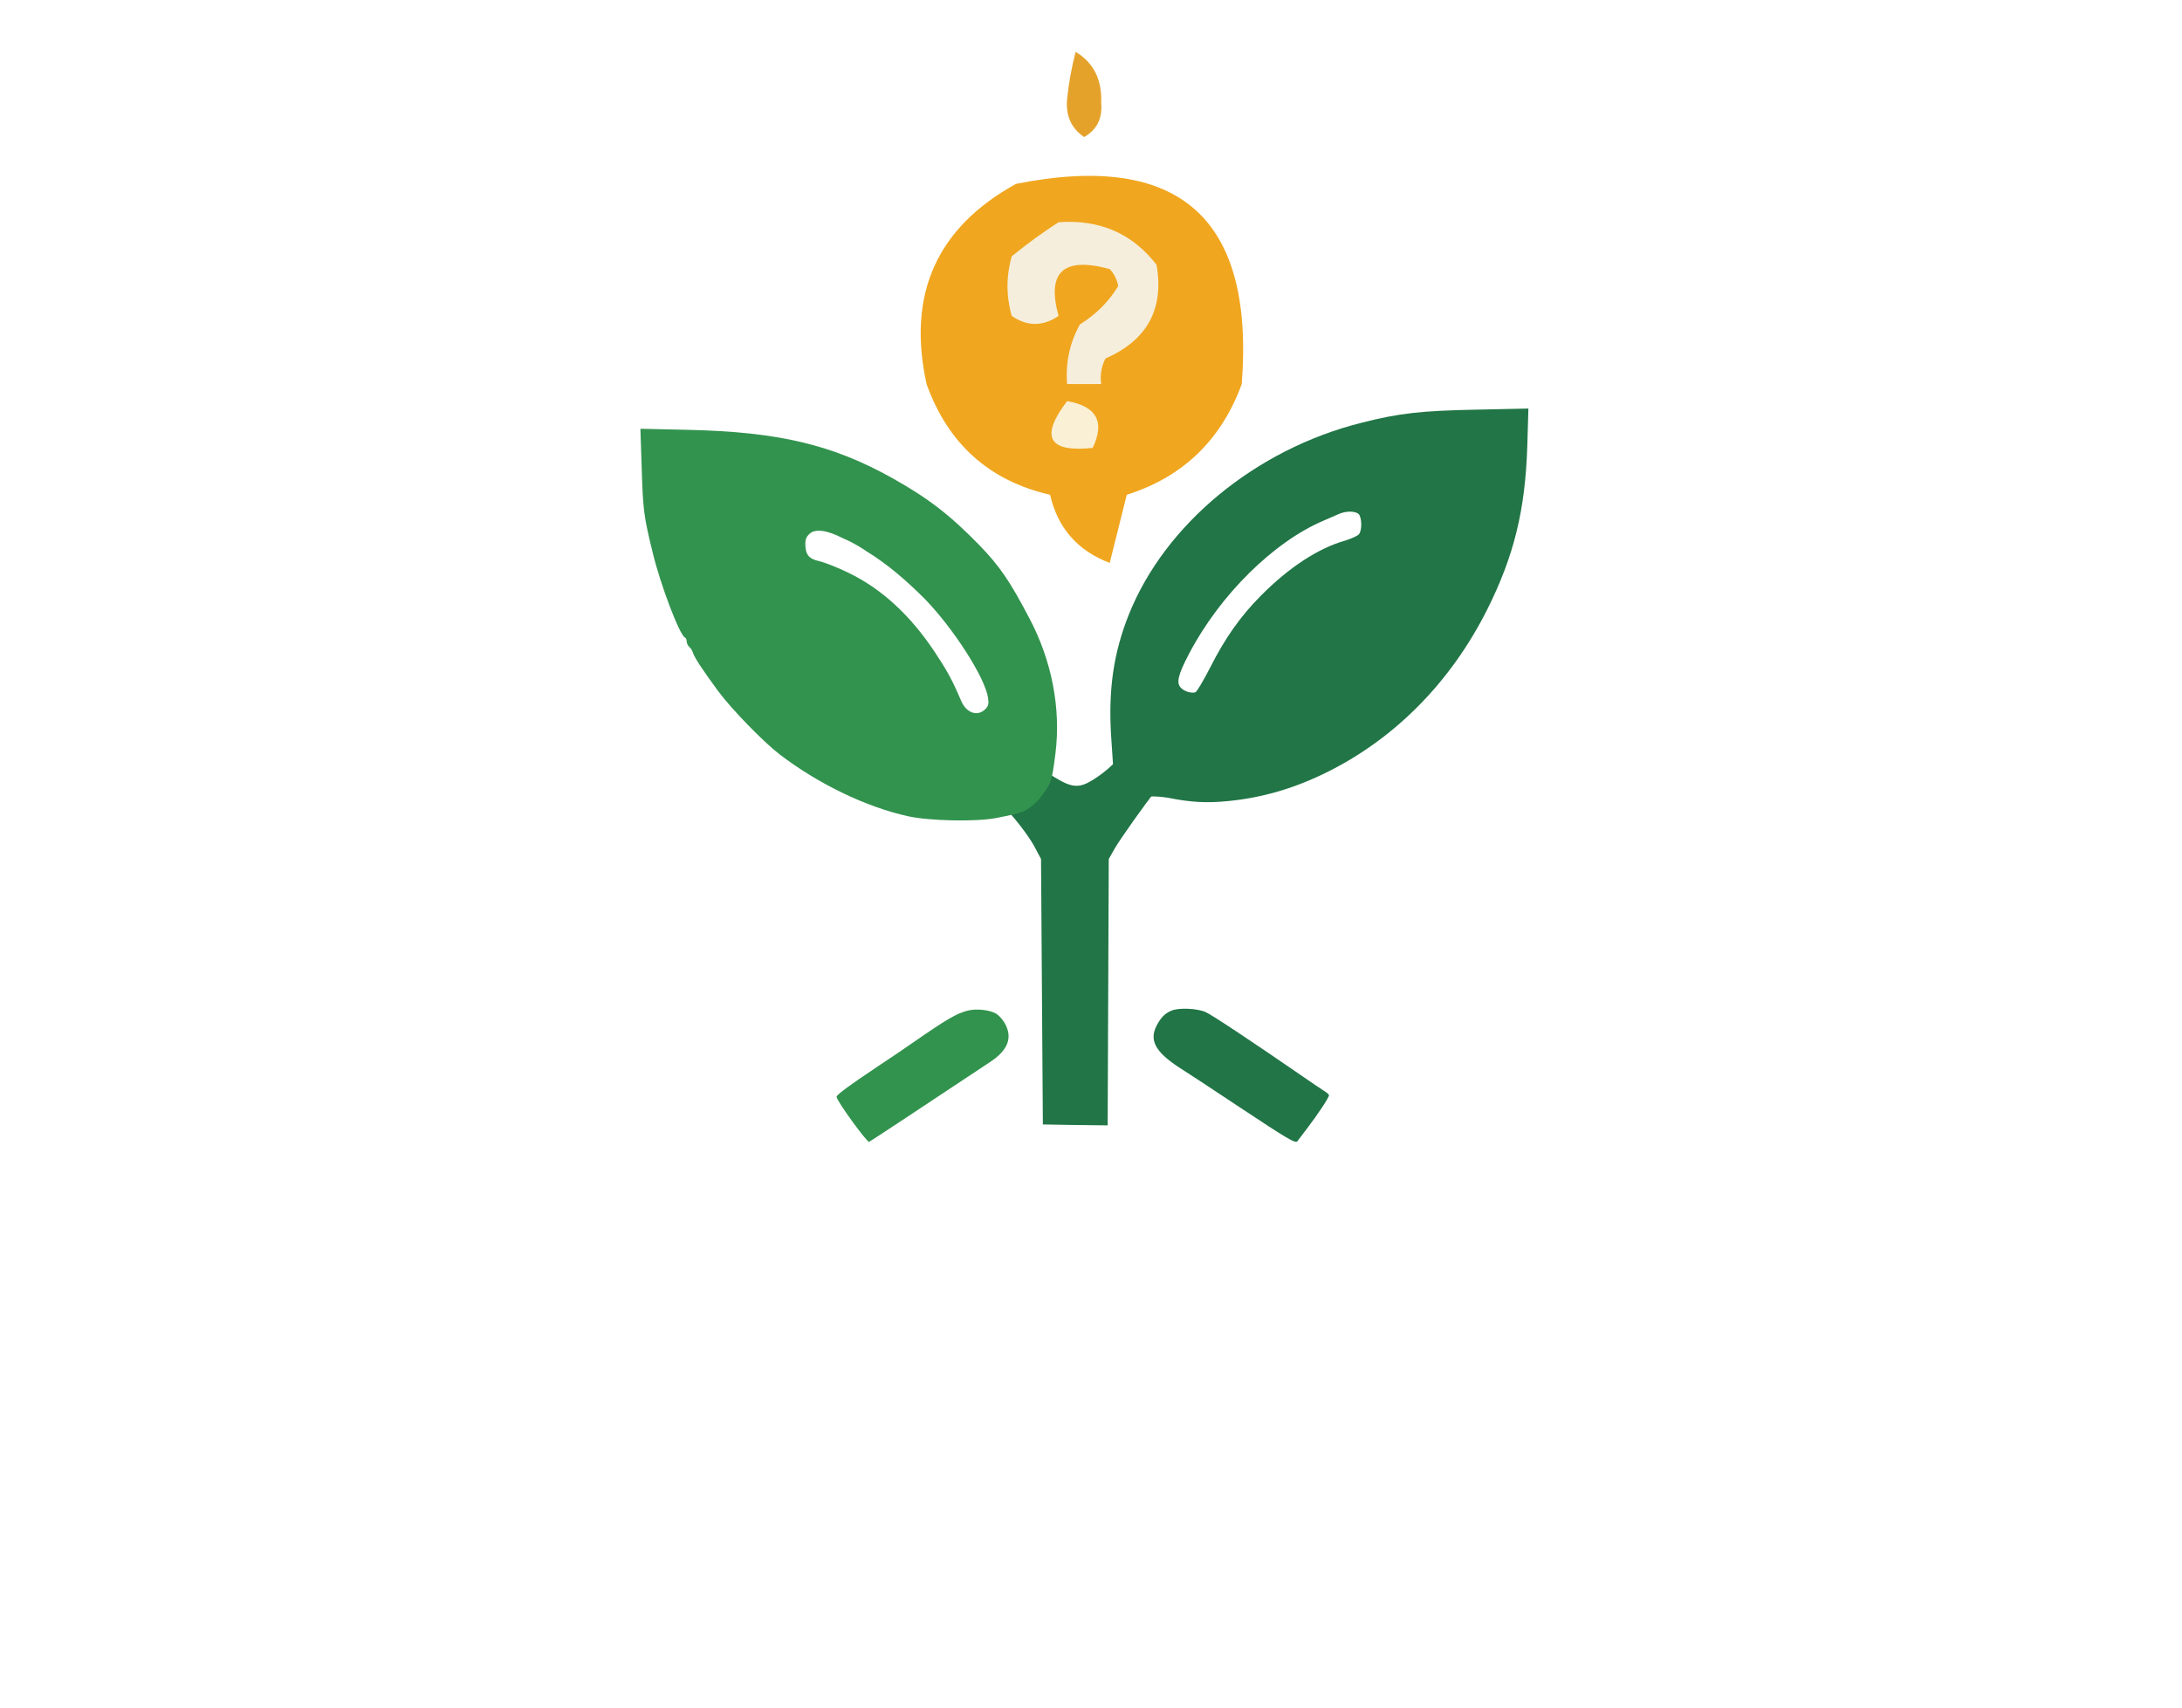
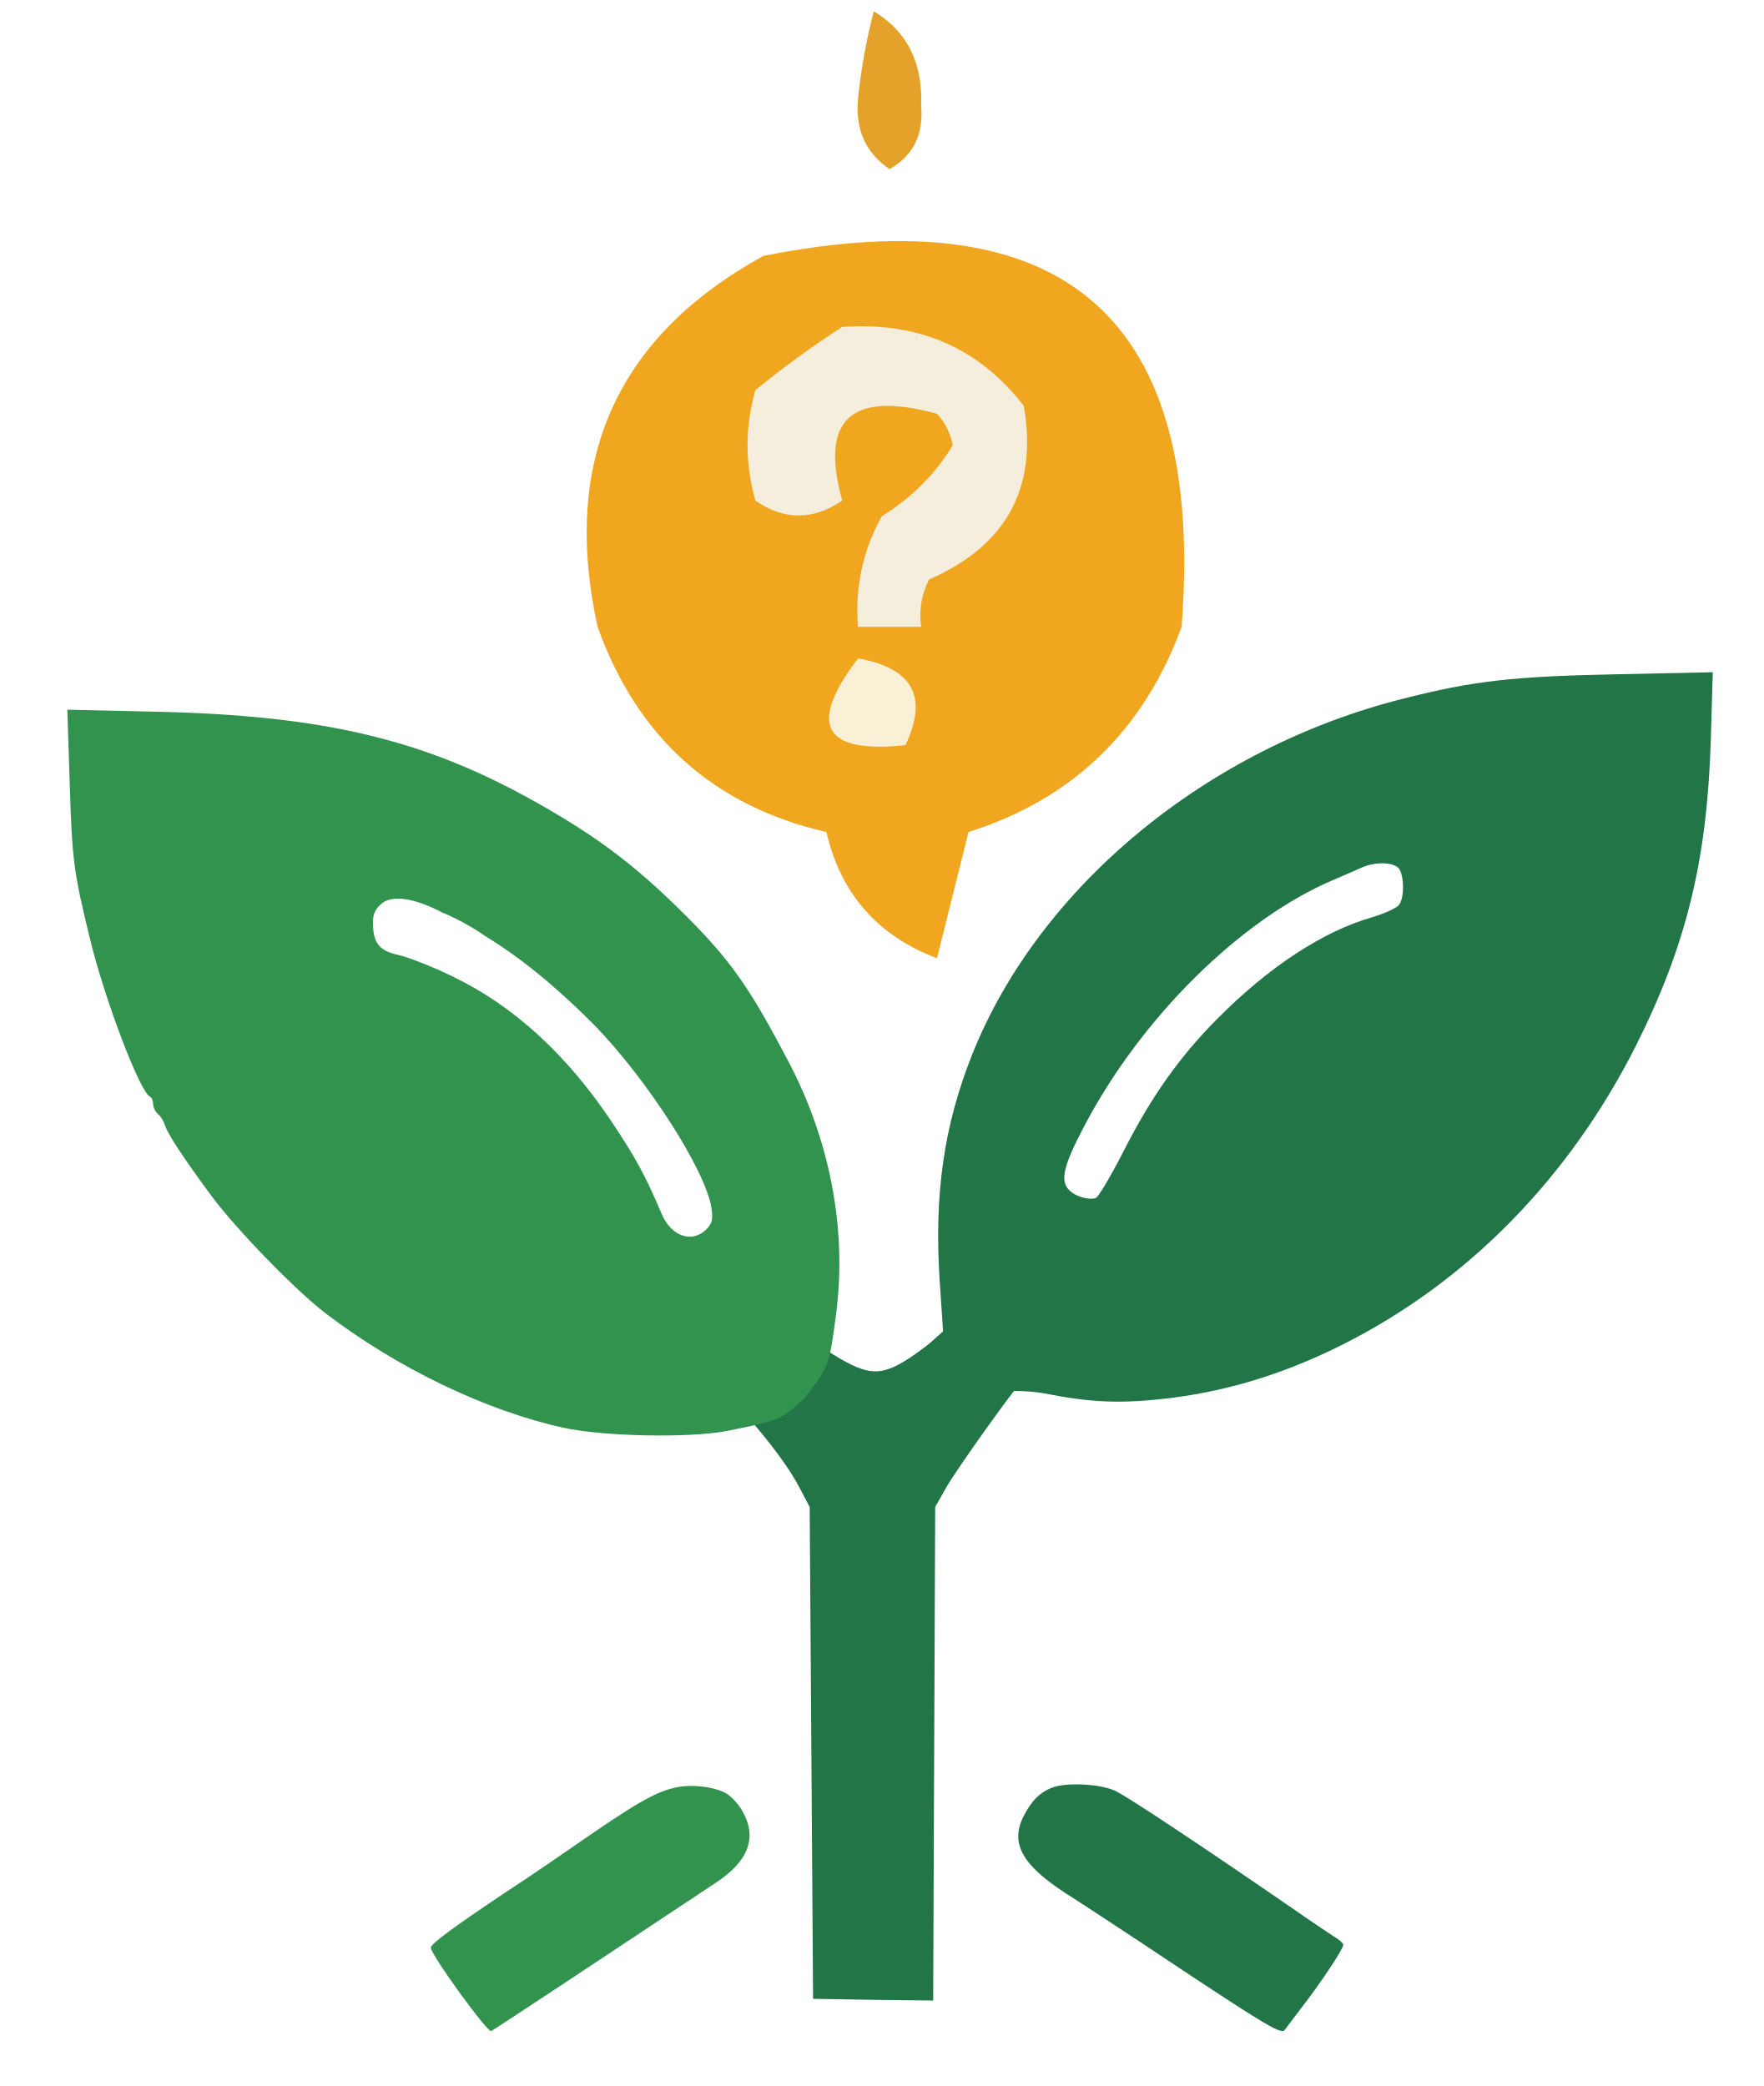
- <svg xmlns="http://www.w3.org/2000/svg" version="1.0" width="1192pt" height="933pt" viewBox="0 0 1192 933" preserveAspectRatio="xMidYMid" id="svg14" xml:space="preserve">
+ <svg xmlns="http://www.w3.org/2000/svg" version="1.0" width="520pt" height="615pt" viewBox="330 25 520 615" preserveAspectRatio="xMidYMid" id="svg14" xml:space="preserve">
  <defs id="defs14" />
  <g transform="matrix(0.1,0,0,-0.1,0,933)" fill="#000000" stroke="none" id="g3" style="display:inline">
    <path d="m 5721.253,5109.469 c 0,0 -255.226,-163.404 -227.226,-194.404 79,-91 133,-163 164,-223 l 29,-55 5,-725 5,-725 177,-3 177,-2 3,727 3,728 34,60 c 27,47 175,256 212,299 0,0 -206.771,172.206 -207,173 l -49,-44 c -27,-23 -72,-55 -100,-69 -68,-36 -111.108,-22.591 -226.108,53.408 z" id="path1-7" style="display:inline;fill:#217546;fill-opacity:1" />
    <path d="m 6287.443,4979.077 c 0.04,-0.027 44,1 91,-7 131,-26 214,-30 335,-18 188,19 364,71 545,162 368,185 668,491 865,882 148,295 209,546 220,896 l 6,204 -284,-6 c -301,-6 -422,-19 -629,-72 -577,-145 -1072,-553 -1270,-1048 -84,-211 -113,-413 -96,-671 l 10,-149 c 17.343,-101.026 58.531,-139.355 207,-173 z m 1139,1537 c 14,-27 13,-84 -2,-104 -7,-9 -42,-25 -78,-36 -145,-41 -307,-147 -460,-302 -109,-110 -193,-228 -275,-390 -37,-72 -73,-133 -81,-136 -20,-7 -60,4 -78,23 -28,27 -18,71 43,187 168,321 462,612 736,728 33,14 71,31 85,37 42,18 98,15 110,-7 z" id="path1-3" style="display:inline;fill:#217546;fill-opacity:1" />
    <path d="m 3505.443,6773.623 c 7,-227 11,-262 59,-458 43,-180 149,-458 178,-469 5,-2 9,-12 9,-22 0,-9 7,-23 15,-30 8,-6 15.613,-19.739 19.613,-31.739 8,-26 53,-94 136,-207 75,-101 248,-279 338,-348 211,-161 470,-286 700,-337 118,-26 370,-31 481,-10 160.174,32.035 160.937,32.527 231.079,97.49 72.045,92.945 72.917,93.279 93.921,257.51 30,244 -20,505 -143,737 -107,204 -162,284 -272,398 -163,167 -279.613,256.74 -475.613,366.74 -327,183 -623,253 -1113,264 l -264,6 z m 1097.906,-383.547 c 63.879,-26.694 112.579,-59.536 128.094,-70.453 118.123,-72.081 223.092,-164.02 321,-262 158,-163 328,-429 345,-539 5,-34 2,-46 -15,-63 -42,-42 -104,-21 -132,46 -48,113 -76,164 -145,268 -134,201 -290,344 -470,431 -61,30 -134,58 -161,64 -51,11 -70,31 -74,75 -3,40 1,55 23,75 30,27 92.906,20.453 179.906,-24.547 z" id="path1" style="display:inline;fill:#32934e;fill-opacity:1" />
    <path d="m 5287,3809 c -58,-14 -114,-46 -297,-173 -36,-25 -123,-85 -195,-132 -156,-104 -225,-155 -225,-166 0,-21 167,-251 178,-246 6,2 346,227 662,437 97,64 123,133 79,211 -11,20 -33,44 -47,52 -35,21 -108,29 -155,17 z" id="path2" style="display:inline;fill:#32934e;fill-opacity:1" />
    <path d="m 6400,3809 c -35,-14 -59,-38 -82,-83 -41,-80 -5,-144 124,-228 46,-29 189,-123 318,-209 279,-185 318,-208 328,-193 4,6 28,37 53,70 56,73 119,168 119,180 0,5 -12,16 -28,25 -15,10 -65,43 -112,76 -273,188 -498,338 -534,354 -45,20 -144,25 -186,8 z" id="path3" style="display:inline;fill:#217546;fill-opacity:1" />
  </g>
  <g transform="matrix(4.653421,0,0,4.653421,-568.7655,-709.2417)" style="clip-rule:evenodd;display:inline;fill-rule:evenodd;image-rendering:optimizeQuality;shape-rendering:geometricPrecision;text-rendering:geometricPrecision" id="g14">
    <g id="g29" style="display:inline">
      <path style="display:inline;opacity:1" fill="#e5a22b" d="m 248.5,158.5 c 2.111,1.27 3.111,3.27 3,6 0.158,1.819 -0.509,3.152 -2,4 -1.524,-1.027 -2.191,-2.527 -2,-4.5 0.196,-1.878 0.529,-3.712 1,-5.5 z" id="path11" />
      <path style="display:inline;opacity:1" fill="#f0a61e" d="m 254.5,210.5 c -0.667,2.667 -1.333,5.333 -2,8 -3.774,-1.438 -6.107,-4.105 -7,-8 -7.148,-1.643 -11.982,-5.977 -14.5,-13 -2.312,-10.536 1.188,-18.369 10.5,-23.5 19.176,-3.823 28.01,4.01 26.5,23.5 -2.414,6.582 -6.914,10.916 -13.5,13 z" id="path12" />
    </g>
    <g id="g27" style="display:inline">
      <path style="opacity:1" fill="#f6eedc" d="m 246.5,178.5 c 4.827,-0.345 8.661,1.322 11.5,5 0.903,5.191 -1.097,8.858 -6,11 -0.483,0.948 -0.649,1.948 -0.5,3 -1.333,0 -2.667,0 -4,0 -0.202,-2.489 0.298,-4.823 1.5,-7 1.896,-1.18 3.396,-2.68 4.5,-4.5 -0.145,-0.772 -0.478,-1.439 -1,-2 -5.439,-1.485 -7.439,0.349 -6,5.5 -1.853,1.26 -3.686,1.26 -5.5,0 -0.667,-2.333 -0.667,-4.667 0,-7 1.812,-1.477 3.645,-2.81 5.5,-4 z" id="path13" />
      <path style="opacity:1" fill="#faf0d6" d="m 247.5,199.5 c 3.466,0.609 4.466,2.442 3,5.5 -5.211,0.546 -6.211,-1.287 -3,-5.5 z" id="path14" />
    </g>
  </g>
</svg>
